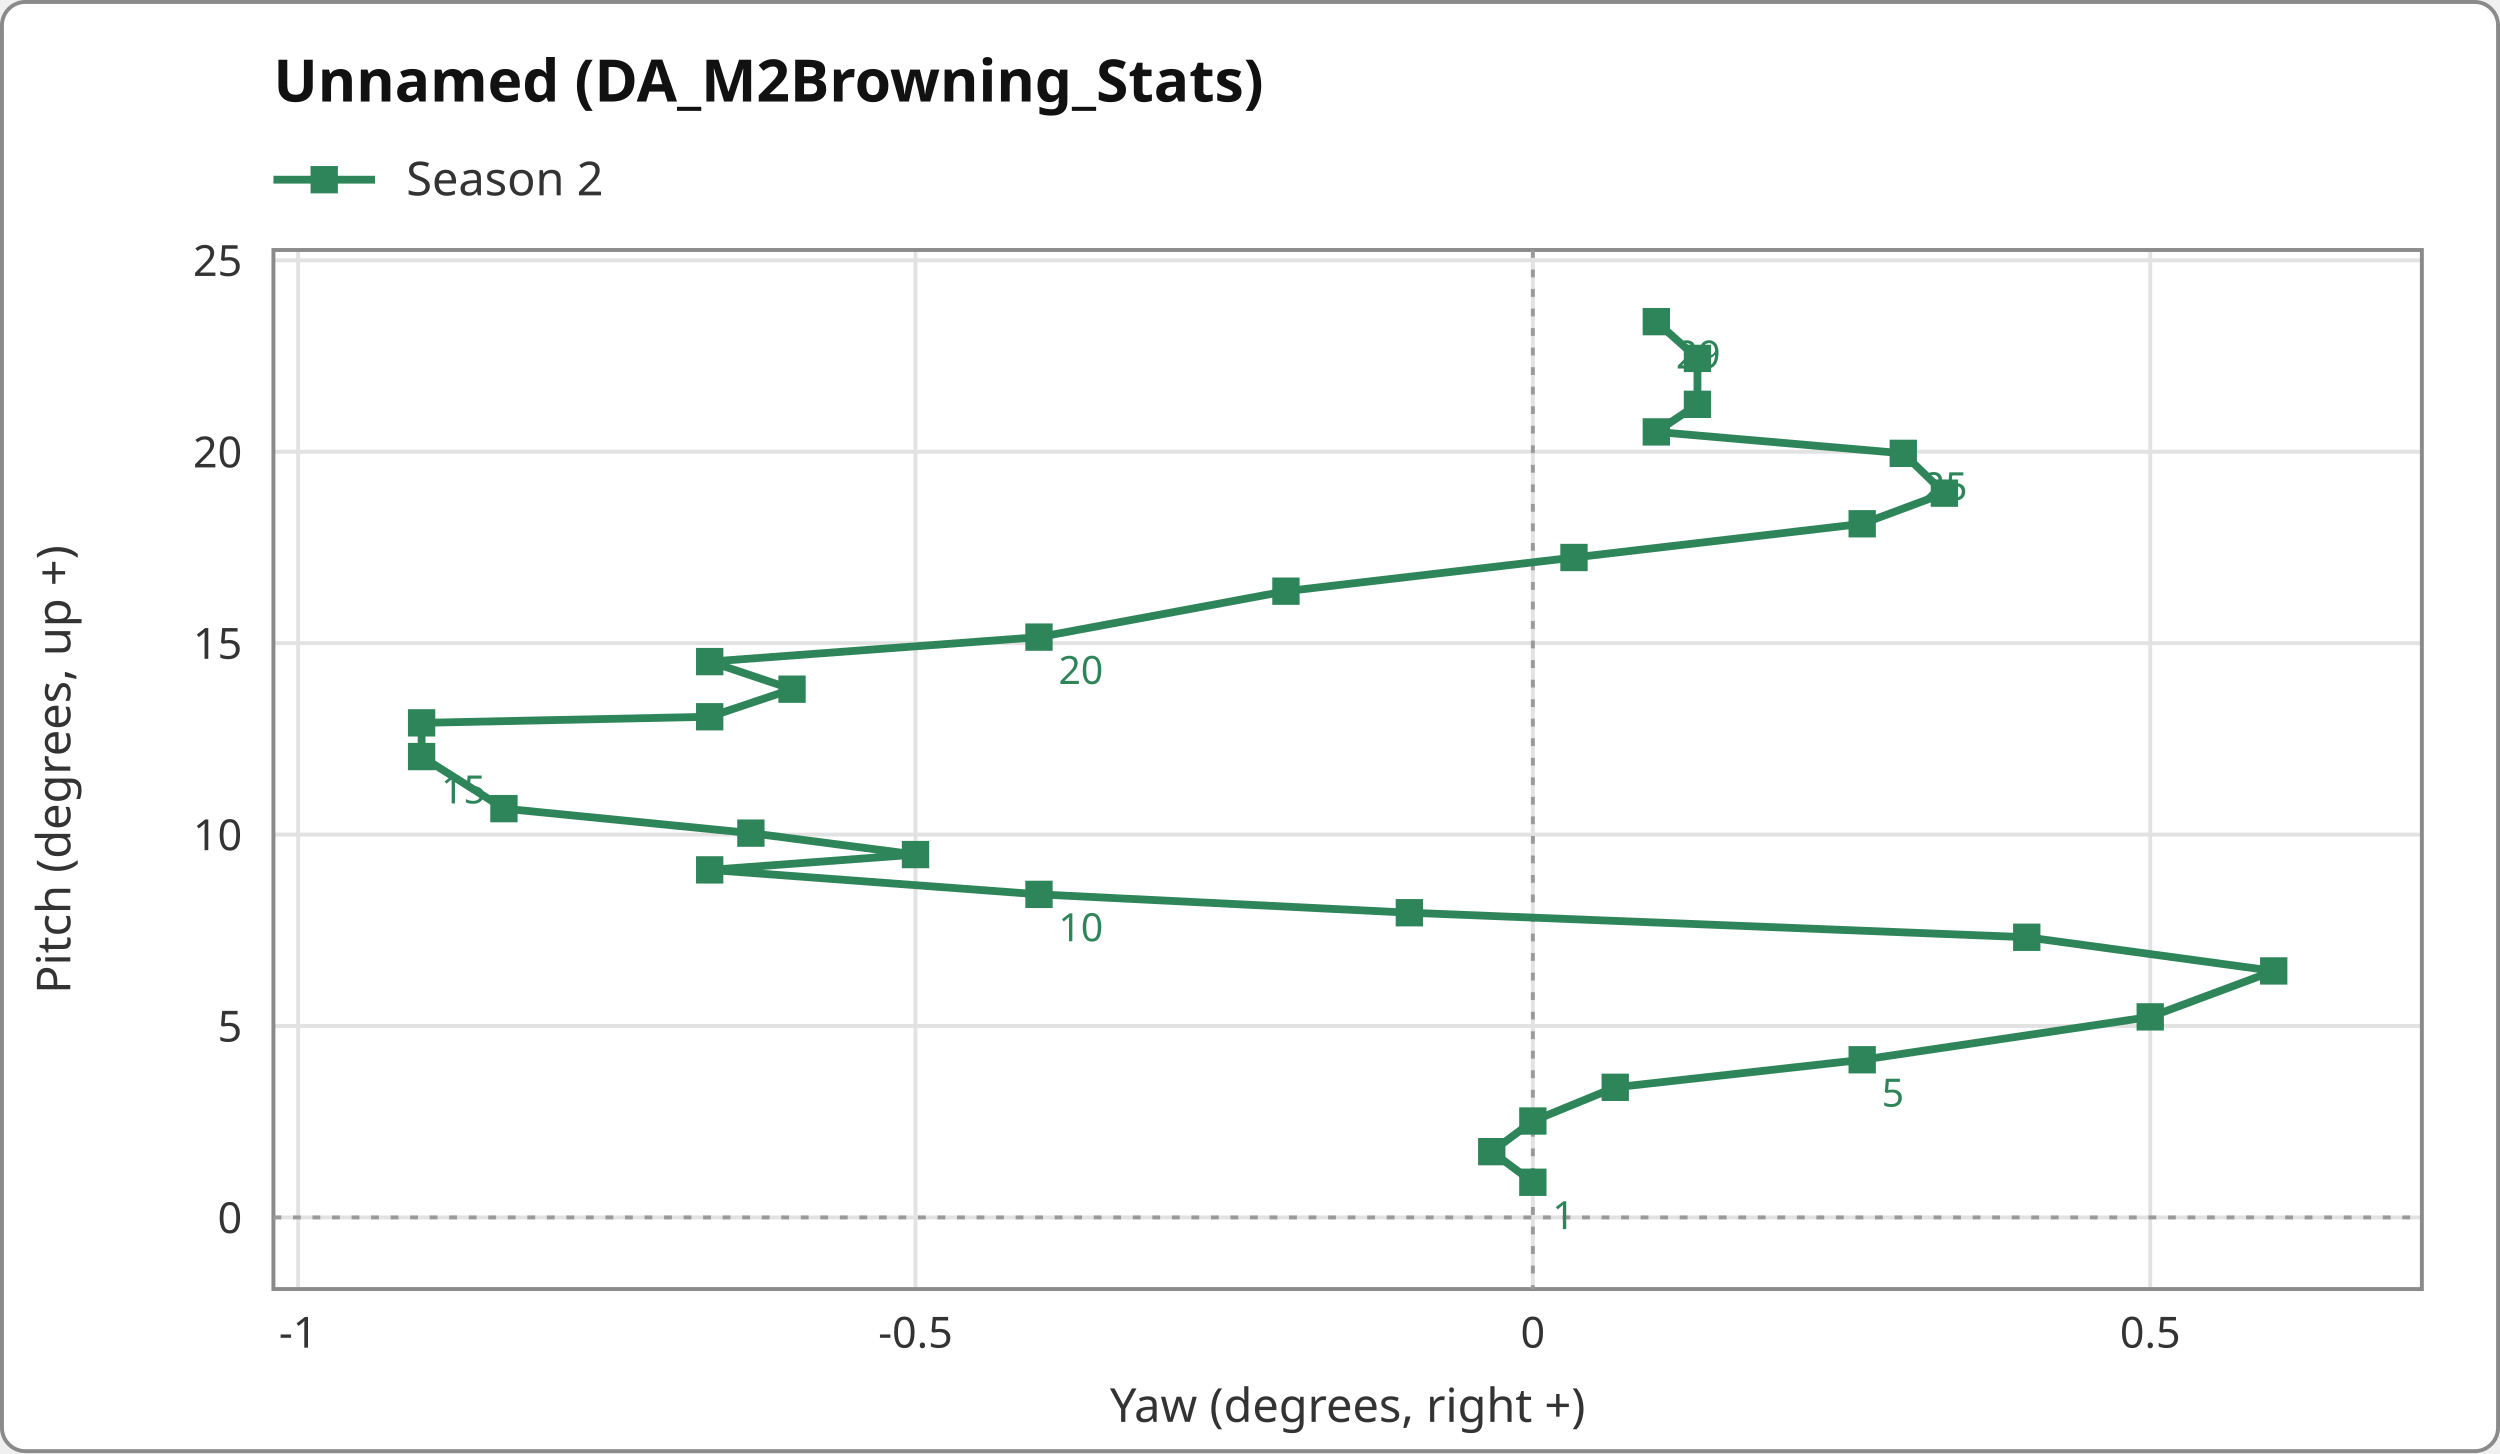
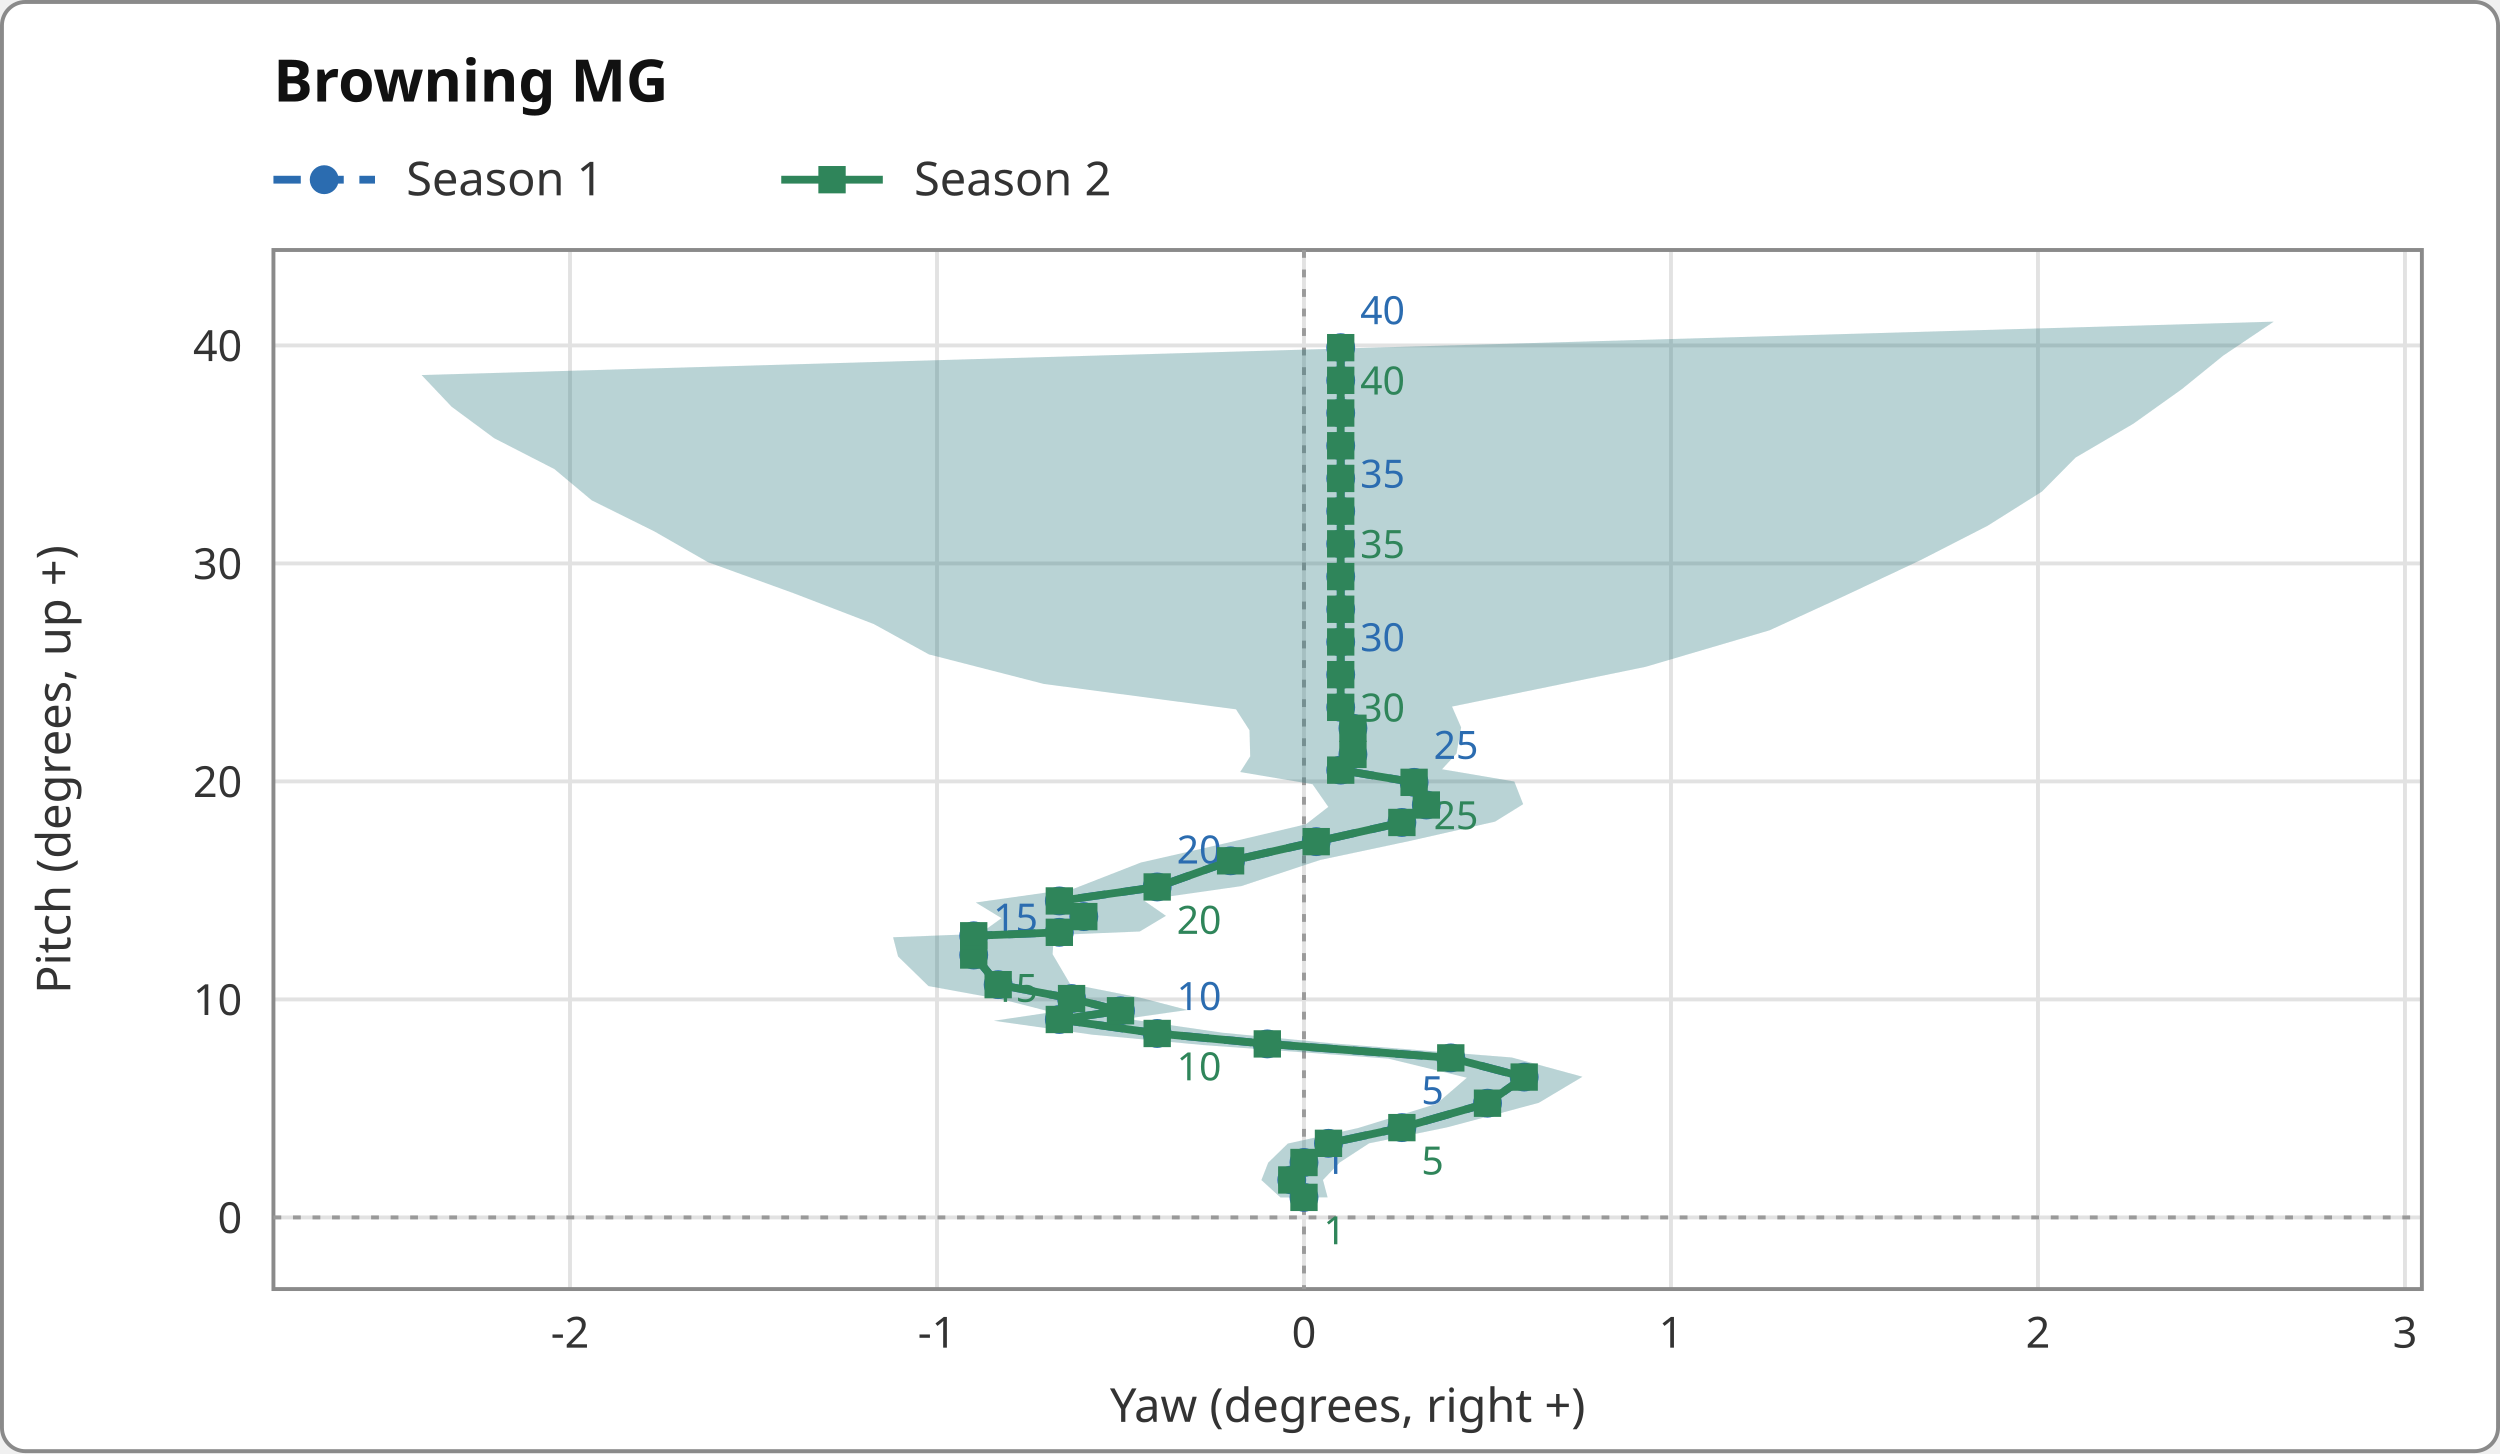
<svg xmlns="http://www.w3.org/2000/svg" width="640" height="372" viewBox="0 0 640 372" role="img" aria-labelledby="t d">
  <style>
.bg{fill:#ffffff;stroke:#8a8a8a;stroke-width:1}
.plot{fill:none;stroke:#8a8a8a;stroke-width:1}
.grid{stroke:#e2e2e2;stroke-width:1}
.axis{stroke:#444;stroke-width:1.2}
.ref{stroke:#9a9a9a;stroke-width:1;stroke-dasharray:2 3}
.tick{font:11px sans-serif;fill:#333}
.lbl{font:12px sans-serif;fill:#333}
.ttl{font:600 15px sans-serif;fill:#111}
.num1{font:10px sans-serif;fill:#2b6cb0}
.num2{font:10px sans-serif;fill:#2f855a}
.note{font:13px sans-serif;fill:#555}
.mk1{stroke:#2b6cb0;fill:#2b6cb0}
.mk2{stroke:#2f855a;fill:#2f855a}
.ln1{fill:none;stroke:#2b6cb0;stroke-width:2;stroke-dasharray:7 4}
.ln2{fill:none;stroke:#2f855a;stroke-width:2}
.band1{fill:#2b6cb0;fill-opacity:.18;stroke:none}
.band2{fill:#2f855a;fill-opacity:.18;stroke:none}
@media (prefers-color-scheme: dark){
.bg{fill:#1c1f24;stroke:#6b7280}
.plot{stroke:#6b7280}
.grid{stroke:#333842}
.axis{stroke:#c9ced6}
.ref{stroke:#7b8190}
.tick,.lbl{fill:#d7dbe2}
.ttl{fill:#f1f3f6}
.note{fill:#aab1bd}
.num1{fill:#63a6e6}
.num2{fill:#68c48f}
.mk1{stroke:#63a6e6;fill:#63a6e6}
.mk2{stroke:#68c48f;fill:#68c48f}
.ln1{stroke:#63a6e6}
.ln2{stroke:#68c48f}
.band1{fill:#63a6e6;fill-opacity:.22}
.band2{fill:#68c48f;fill-opacity:.22}
}
</style>
  <rect class="bg" x="0.5" y="0.5" width="639" height="371" rx="6" />
-   <text class="ttl" x="70" y="26">Unnamed (DA_M2Browning_Stats)</text>
-   <line class="ln2" x1="70" y1="46" x2="96" y2="46" />
-   <rect class="mk2" x="80" y="43" width="6" height="6" />
-   <text class="lbl" x="104" y="50">Season 2</text>
-   <line class="grid" x1="76.32" y1="64" x2="76.32" y2="330" />
-   <text class="tick" x="76.32" y="345" text-anchor="middle">-1</text>
-   <line class="grid" x1="234.37" y1="64" x2="234.37" y2="330" />
-   <text class="tick" x="234.37" y="345" text-anchor="middle">-0.5</text>
-   <line class="grid" x1="392.41" y1="64" x2="392.41" y2="330" />
-   <text class="tick" x="392.41" y="345" text-anchor="middle">0</text>
-   <line class="grid" x1="550.46" y1="64" x2="550.46" y2="330" />
-   <text class="tick" x="550.46" y="345" text-anchor="middle">0.5</text>
+   <text class="ttl" x="70" y="26">Browning MG</text>
+   <line class="ln1" x1="70" y1="46" x2="96" y2="46" />
+   <circle class="mk1" cx="83" cy="46" r="3.2" />
+   <text class="lbl" x="104" y="50">Season 1</text>
+   <line class="ln2" x1="200" y1="46" x2="226" y2="46" />
+   <rect class="mk2" x="210" y="43" width="6" height="6" />
+   <text class="lbl" x="234" y="50">Season 2</text>
+   <line class="grid" x1="145.92" y1="64" x2="145.92" y2="330" />
+   <text class="tick" x="145.92" y="345" text-anchor="middle">-2</text>
+   <line class="grid" x1="239.87" y1="64" x2="239.87" y2="330" />
+   <text class="tick" x="239.87" y="345" text-anchor="middle">-1</text>
+   <line class="grid" x1="333.82" y1="64" x2="333.82" y2="330" />
+   <text class="tick" x="333.82" y="345" text-anchor="middle">0</text>
+   <line class="grid" x1="427.77" y1="64" x2="427.77" y2="330" />
+   <text class="tick" x="427.77" y="345" text-anchor="middle">1</text>
+   <line class="grid" x1="521.72" y1="64" x2="521.72" y2="330" />
+   <text class="tick" x="521.72" y="345" text-anchor="middle">2</text>
+   <line class="grid" x1="615.67" y1="64" x2="615.67" y2="330" />
+   <text class="tick" x="615.67" y="345" text-anchor="middle">3</text>
  <line class="grid" x1="70" y1="311.66" x2="620" y2="311.66" />
  <text class="tick" x="62" y="315.66" text-anchor="end">0</text>
-   <line class="grid" x1="70" y1="262.65" x2="620" y2="262.65" />
-   <text class="tick" x="62" y="266.65" text-anchor="end">5</text>
-   <line class="grid" x1="70" y1="213.65" x2="620" y2="213.65" />
-   <text class="tick" x="62" y="217.65" text-anchor="end">10</text>
-   <line class="grid" x1="70" y1="164.65" x2="620" y2="164.65" />
-   <text class="tick" x="62" y="168.65" text-anchor="end">15</text>
-   <line class="grid" x1="70" y1="115.65" x2="620" y2="115.65" />
-   <text class="tick" x="62" y="119.65" text-anchor="end">20</text>
-   <line class="grid" x1="70" y1="66.64" x2="620" y2="66.64" />
-   <text class="tick" x="62" y="70.64" text-anchor="end">25</text>
+   <line class="grid" x1="70" y1="255.85" x2="620" y2="255.85" />
+   <text class="tick" x="62" y="259.85" text-anchor="end">10</text>
+   <line class="grid" x1="70" y1="200.04" x2="620" y2="200.04" />
+   <text class="tick" x="62" y="204.04" text-anchor="end">20</text>
+   <line class="grid" x1="70" y1="144.24" x2="620" y2="144.24" />
+   <text class="tick" x="62" y="148.24" text-anchor="end">30</text>
+   <line class="grid" x1="70" y1="88.43" x2="620" y2="88.43" />
+   <text class="tick" x="62" y="92.43" text-anchor="end">40</text>
  <rect class="plot" x="70" y="64" width="550" height="266" />
-   <line class="ref" x1="392.41" y1="64" x2="392.41" y2="330" />
+   <line class="ref" x1="333.82" y1="64" x2="333.82" y2="330" />
  <line class="ref" x1="70" y1="311.66" x2="620" y2="311.66" />
  <text class="lbl" x="345.0" y="364" text-anchor="middle">Yaw (degrees, right +)</text>
  <text class="lbl" transform="translate(18 197.0) rotate(-90)" text-anchor="middle">Pitch (degrees, up +)</text>
-   <polygon class="band2" points="392.41,302.66 381.89,294.82 392.41,286.98 413.50,278.35 476.72,271.30 550.46,260.32 582.07,248.56 518.85,239.94 360.80,233.66 265.98,228.96 181.68,222.69 234.37,218.77 192.23,213.28 129.01,207.01 107.93,193.68 107.93,185.05 181.68,183.49 202.76,176.43 181.68,169.37 265.98,163.10 329.20,151.34 402.94,142.72 476.72,134.09 497.77,126.25 487.24,116.06 424.02,110.57 434.55,103.51 434.55,91.75 424.02,82.34 424.02,82.34 434.55,91.75 434.55,103.51 424.02,110.57 487.24,116.06 497.77,126.25 476.72,134.09 402.94,142.72 329.20,151.34 265.98,163.10 181.68,169.37 202.76,176.43 181.68,183.49 107.93,185.05 107.93,193.68 129.01,207.01 192.23,213.28 234.37,218.77 181.68,222.69 265.98,228.96 360.80,233.66 518.85,239.94 582.07,248.56 550.46,260.32 476.72,271.30 413.50,278.35 392.41,286.98 381.89,294.82 392.41,302.66" />
-   <polyline class="ln2" points="392.41,302.66 381.89,294.82 392.41,286.98 413.50,278.35 476.72,271.30 550.46,260.32 582.07,248.56 518.85,239.94 360.80,233.66 265.98,228.96 181.68,222.69 234.37,218.77 192.23,213.28 129.01,207.01 107.93,193.68 107.93,185.05 181.68,183.49 202.76,176.43 181.68,169.37 265.98,163.10 329.20,151.34 402.94,142.72 476.72,134.09 497.77,126.25 487.24,116.06 424.02,110.57 434.55,103.51 434.55,91.75 424.02,82.34" />
-   <rect class="mk2" x="389.41" y="299.66" width="6" height="6" />
-   <text class="num2" x="397.41" y="314.66">1</text>
-   <rect class="mk2" x="378.89" y="291.82" width="6" height="6" />
-   <rect class="mk2" x="389.41" y="283.98" width="6" height="6" />
-   <rect class="mk2" x="410.50" y="275.35" width="6" height="6" />
-   <rect class="mk2" x="473.72" y="268.30" width="6" height="6" />
-   <text class="num2" x="481.72" y="283.30">5</text>
-   <rect class="mk2" x="547.46" y="257.32" width="6" height="6" />
-   <rect class="mk2" x="579.07" y="245.56" width="6" height="6" />
-   <rect class="mk2" x="515.85" y="236.94" width="6" height="6" />
-   <rect class="mk2" x="357.80" y="230.66" width="6" height="6" />
-   <rect class="mk2" x="262.98" y="225.96" width="6" height="6" />
-   <text class="num2" x="270.98" y="240.96">10</text>
-   <rect class="mk2" x="178.68" y="219.69" width="6" height="6" />
-   <rect class="mk2" x="231.37" y="215.77" width="6" height="6" />
-   <rect class="mk2" x="189.23" y="210.28" width="6" height="6" />
-   <rect class="mk2" x="126.01" y="204.01" width="6" height="6" />
-   <rect class="mk2" x="104.93" y="190.68" width="6" height="6" />
-   <text class="num2" x="112.93" y="205.68">15</text>
-   <rect class="mk2" x="104.93" y="182.05" width="6" height="6" />
-   <rect class="mk2" x="178.68" y="180.49" width="6" height="6" />
-   <rect class="mk2" x="199.76" y="173.43" width="6" height="6" />
-   <rect class="mk2" x="178.68" y="166.37" width="6" height="6" />
-   <rect class="mk2" x="262.98" y="160.10" width="6" height="6" />
-   <text class="num2" x="270.98" y="175.10">20</text>
-   <rect class="mk2" x="326.20" y="148.34" width="6" height="6" />
-   <rect class="mk2" x="399.94" y="139.72" width="6" height="6" />
-   <rect class="mk2" x="473.72" y="131.09" width="6" height="6" />
-   <rect class="mk2" x="494.77" y="123.25" width="6" height="6" />
-   <rect class="mk2" x="484.24" y="113.06" width="6" height="6" />
-   <text class="num2" x="492.24" y="128.06">25</text>
-   <rect class="mk2" x="421.02" y="107.57" width="6" height="6" />
-   <rect class="mk2" x="431.55" y="100.51" width="6" height="6" />
-   <rect class="mk2" x="431.55" y="88.75" width="6" height="6" />
-   <rect class="mk2" x="421.02" y="79.34" width="6" height="6" />
-   <text class="num2" x="429.02" y="94.34">29</text>
+   <polygon class="band1" points="327.80,306.55 322.92,302.10 324.66,297.64 329.68,292.75 347.62,288.79 367.77,282.58 375.51,275.90 355.42,271.01 307.97,267.53 279.63,264.88 254.42,261.32 269.31,259.11 257.06,255.98 237.68,252.43 229.90,244.85 228.63,239.94 250.78,239.07 256.39,235.05 249.79,231.04 274.97,227.48 292.05,220.81 313.55,215.91 334.32,211.01 340.05,206.56 336.00,200.76 317.49,197.64 320.05,193.63 319.87,186.95 316.42,181.59 267.24,175.09 237.81,167.53 223.69,159.76 203.18,151.87 181.25,143.92 167.54,136.05 151.49,128.09 141.94,120.10 126.52,112.19 115.62,104.13 107.93,96.01 582.07,82.34 569.11,91.06 558.57,99.61 546.17,108.45 531.37,117.12 522.75,125.83 508.84,134.59 491.58,143.43 472.13,152.58 453.00,161.36 421.25,170.71 371.72,180.88 374.05,186.23 372.86,192.91 369.16,196.93 387.66,200.07 389.93,205.87 382.74,210.33 361.12,215.24 337.93,220.16 317.75,226.85 292.68,230.43 298.48,234.45 291.79,238.46 269.81,239.37 269.46,244.27 273.92,251.85 291.99,255.43 303.96,258.55 288.25,260.79 312.91,264.37 340.89,267.08 387.03,270.72 405.11,275.65 393.89,282.34 370.37,288.62 350.49,292.69 342.95,297.60 338.68,302.07 339.87,306.53" />
+   <polygon class="band2" points="327.80,306.55 322.92,302.10 324.66,297.64 329.68,292.75 347.62,288.79 367.77,282.58 375.51,275.90 355.42,271.01 307.97,267.53 279.63,264.88 254.42,261.32 269.31,259.11 257.06,255.98 237.68,252.43 229.90,244.85 228.63,239.94 250.78,239.07 256.39,235.05 249.79,231.04 274.97,227.48 292.05,220.81 313.55,215.91 334.32,211.01 340.05,206.56 336.00,200.76 317.49,197.64 320.05,193.63 319.87,186.95 316.42,181.59 267.24,175.09 237.81,167.53 223.69,159.76 203.18,151.87 181.25,143.92 167.54,136.05 151.49,128.09 141.94,120.10 126.52,112.19 115.62,104.13 107.93,96.01 582.07,82.34 569.11,91.06 558.57,99.61 546.17,108.45 531.37,117.12 522.75,125.83 508.84,134.59 491.58,143.43 472.13,152.58 453.00,161.36 421.25,170.71 371.72,180.88 374.05,186.23 372.86,192.91 369.16,196.93 387.66,200.07 389.93,205.87 382.74,210.33 361.12,215.24 337.93,220.16 317.75,226.85 292.68,230.43 298.48,234.45 291.79,238.46 269.81,239.37 269.46,244.27 273.92,251.85 291.99,255.43 303.96,258.55 288.25,260.79 312.91,264.37 340.89,267.08 387.03,270.72 405.11,275.65 393.89,282.34 370.37,288.62 350.49,292.69 342.95,297.60 338.68,302.07 339.87,306.53" />
+   <polyline class="ln1" points="333.82,306.53 330.69,302.07 333.82,297.60 340.09,292.69 358.88,288.67 380.80,282.42 390.19,275.73 371.40,270.82 324.43,267.24 296.24,264.57 271.19,260.99 286.85,258.76 274.32,255.64 255.53,252.07 249.27,244.48 249.27,239.56 271.19,238.67 277.45,234.65 271.19,230.64 296.24,227.06 315.03,220.37 336.95,215.46 358.88,210.55 365.14,206.08 362.01,200.28 343.22,197.15 346.35,193.13 346.35,186.44 343.22,181.08 343.22,172.71 343.22,164.34 343.22,155.97 343.22,147.60 343.22,139.22 343.22,130.85 343.22,122.48 343.22,114.11 343.22,105.74 343.22,97.37 343.22,89.00" />
+   <circle class="mk1" cx="333.82" cy="306.53" r="3.2" />
+   <text class="num1" x="338.82" y="300.53">1</text>
+   <circle class="mk1" cx="330.69" cy="302.07" r="3.2" />
+   <circle class="mk1" cx="333.82" cy="297.60" r="3.2" />
+   <circle class="mk1" cx="340.09" cy="292.69" r="3.2" />
+   <circle class="mk1" cx="358.88" cy="288.67" r="3.2" />
+   <text class="num1" x="363.88" y="282.67">5</text>
+   <circle class="mk1" cx="380.80" cy="282.42" r="3.2" />
+   <circle class="mk1" cx="390.19" cy="275.73" r="3.2" />
+   <circle class="mk1" cx="371.40" cy="270.82" r="3.2" />
+   <circle class="mk1" cx="324.43" cy="267.24" r="3.2" />
+   <circle class="mk1" cx="296.24" cy="264.57" r="3.2" />
+   <text class="num1" x="301.24" y="258.57">10</text>
+   <circle class="mk1" cx="271.19" cy="260.99" r="3.2" />
+   <circle class="mk1" cx="286.85" cy="258.76" r="3.2" />
+   <circle class="mk1" cx="274.32" cy="255.64" r="3.2" />
+   <circle class="mk1" cx="255.53" cy="252.07" r="3.2" />
+   <circle class="mk1" cx="249.27" cy="244.48" r="3.2" />
+   <text class="num1" x="254.27" y="238.48">15</text>
+   <circle class="mk1" cx="249.27" cy="239.56" r="3.2" />
+   <circle class="mk1" cx="271.19" cy="238.67" r="3.2" />
+   <circle class="mk1" cx="277.45" cy="234.65" r="3.2" />
+   <circle class="mk1" cx="271.19" cy="230.64" r="3.2" />
+   <circle class="mk1" cx="296.24" cy="227.06" r="3.2" />
+   <text class="num1" x="301.24" y="221.06">20</text>
+   <circle class="mk1" cx="315.03" cy="220.37" r="3.2" />
+   <circle class="mk1" cx="336.95" cy="215.46" r="3.2" />
+   <circle class="mk1" cx="358.88" cy="210.55" r="3.2" />
+   <circle class="mk1" cx="365.14" cy="206.08" r="3.2" />
+   <circle class="mk1" cx="362.01" cy="200.28" r="3.2" />
+   <text class="num1" x="367.01" y="194.28">25</text>
+   <circle class="mk1" cx="343.22" cy="197.15" r="3.2" />
+   <circle class="mk1" cx="346.35" cy="193.13" r="3.2" />
+   <circle class="mk1" cx="346.35" cy="186.44" r="3.2" />
+   <circle class="mk1" cx="343.22" cy="181.08" r="3.2" />
+   <circle class="mk1" cx="343.22" cy="172.71" r="3.2" />
+   <text class="num1" x="348.22" y="166.71">30</text>
+   <circle class="mk1" cx="343.22" cy="164.34" r="3.2" />
+   <circle class="mk1" cx="343.22" cy="155.97" r="3.2" />
+   <circle class="mk1" cx="343.22" cy="147.60" r="3.2" />
+   <circle class="mk1" cx="343.22" cy="139.22" r="3.2" />
+   <circle class="mk1" cx="343.22" cy="130.85" r="3.2" />
+   <text class="num1" x="348.22" y="124.85">35</text>
+   <circle class="mk1" cx="343.22" cy="122.48" r="3.2" />
+   <circle class="mk1" cx="343.22" cy="114.11" r="3.2" />
+   <circle class="mk1" cx="343.22" cy="105.74" r="3.2" />
+   <circle class="mk1" cx="343.22" cy="97.37" r="3.2" />
+   <circle class="mk1" cx="343.22" cy="89.00" r="3.2" />
+   <text class="num1" x="348.22" y="83.00">40</text>
+   <polyline class="ln2" points="333.82,306.53 330.69,302.07 333.82,297.60 340.09,292.69 358.88,288.67 380.80,282.42 390.19,275.73 371.40,270.82 324.43,267.24 296.24,264.57 271.19,260.99 286.85,258.76 274.32,255.64 255.53,252.07 249.27,244.48 249.27,239.56 271.19,238.67 277.45,234.65 271.19,230.64 296.24,227.06 315.03,220.37 336.95,215.46 358.88,210.55 365.14,206.08 362.01,200.28 343.22,197.15 346.35,193.13 346.35,186.44 343.22,181.08 343.22,172.71 343.22,164.34 343.22,155.97 343.22,147.60 343.22,139.22 343.22,130.85 343.22,122.48 343.22,114.11 343.22,105.74 343.22,97.37 343.22,89.00" />
+   <rect class="mk2" x="330.82" y="303.53" width="6" height="6" />
+   <text class="num2" x="338.82" y="318.53">1</text>
+   <rect class="mk2" x="327.69" y="299.07" width="6" height="6" />
+   <rect class="mk2" x="330.82" y="294.60" width="6" height="6" />
+   <rect class="mk2" x="337.09" y="289.69" width="6" height="6" />
+   <rect class="mk2" x="355.88" y="285.67" width="6" height="6" />
+   <text class="num2" x="363.88" y="300.67">5</text>
+   <rect class="mk2" x="377.80" y="279.42" width="6" height="6" />
+   <rect class="mk2" x="387.19" y="272.73" width="6" height="6" />
+   <rect class="mk2" x="368.40" y="267.82" width="6" height="6" />
+   <rect class="mk2" x="321.43" y="264.24" width="6" height="6" />
+   <rect class="mk2" x="293.24" y="261.57" width="6" height="6" />
+   <text class="num2" x="301.24" y="276.57">10</text>
+   <rect class="mk2" x="268.19" y="257.99" width="6" height="6" />
+   <rect class="mk2" x="283.85" y="255.76" width="6" height="6" />
+   <rect class="mk2" x="271.32" y="252.64" width="6" height="6" />
+   <rect class="mk2" x="252.53" y="249.07" width="6" height="6" />
+   <rect class="mk2" x="246.27" y="241.48" width="6" height="6" />
+   <text class="num2" x="254.27" y="256.48">15</text>
+   <rect class="mk2" x="246.27" y="236.56" width="6" height="6" />
+   <rect class="mk2" x="268.19" y="235.67" width="6" height="6" />
+   <rect class="mk2" x="274.45" y="231.65" width="6" height="6" />
+   <rect class="mk2" x="268.19" y="227.64" width="6" height="6" />
+   <rect class="mk2" x="293.24" y="224.06" width="6" height="6" />
+   <text class="num2" x="301.24" y="239.06">20</text>
+   <rect class="mk2" x="312.03" y="217.37" width="6" height="6" />
+   <rect class="mk2" x="333.95" y="212.46" width="6" height="6" />
+   <rect class="mk2" x="355.88" y="207.55" width="6" height="6" />
+   <rect class="mk2" x="362.14" y="203.08" width="6" height="6" />
+   <rect class="mk2" x="359.01" y="197.28" width="6" height="6" />
+   <text class="num2" x="367.01" y="212.28">25</text>
+   <rect class="mk2" x="340.22" y="194.15" width="6" height="6" />
+   <rect class="mk2" x="343.35" y="190.13" width="6" height="6" />
+   <rect class="mk2" x="343.35" y="183.44" width="6" height="6" />
+   <rect class="mk2" x="340.22" y="178.08" width="6" height="6" />
+   <rect class="mk2" x="340.22" y="169.71" width="6" height="6" />
+   <text class="num2" x="348.22" y="184.71">30</text>
+   <rect class="mk2" x="340.22" y="161.34" width="6" height="6" />
+   <rect class="mk2" x="340.22" y="152.97" width="6" height="6" />
+   <rect class="mk2" x="340.22" y="144.60" width="6" height="6" />
+   <rect class="mk2" x="340.22" y="136.22" width="6" height="6" />
+   <rect class="mk2" x="340.22" y="127.85" width="6" height="6" />
+   <text class="num2" x="348.22" y="142.85">35</text>
+   <rect class="mk2" x="340.22" y="119.48" width="6" height="6" />
+   <rect class="mk2" x="340.22" y="111.11" width="6" height="6" />
+   <rect class="mk2" x="340.22" y="102.74" width="6" height="6" />
+   <rect class="mk2" x="340.22" y="94.37" width="6" height="6" />
+   <rect class="mk2" x="340.22" y="86.00" width="6" height="6" />
+   <text class="num2" x="348.22" y="101.00">40</text>
</svg>
